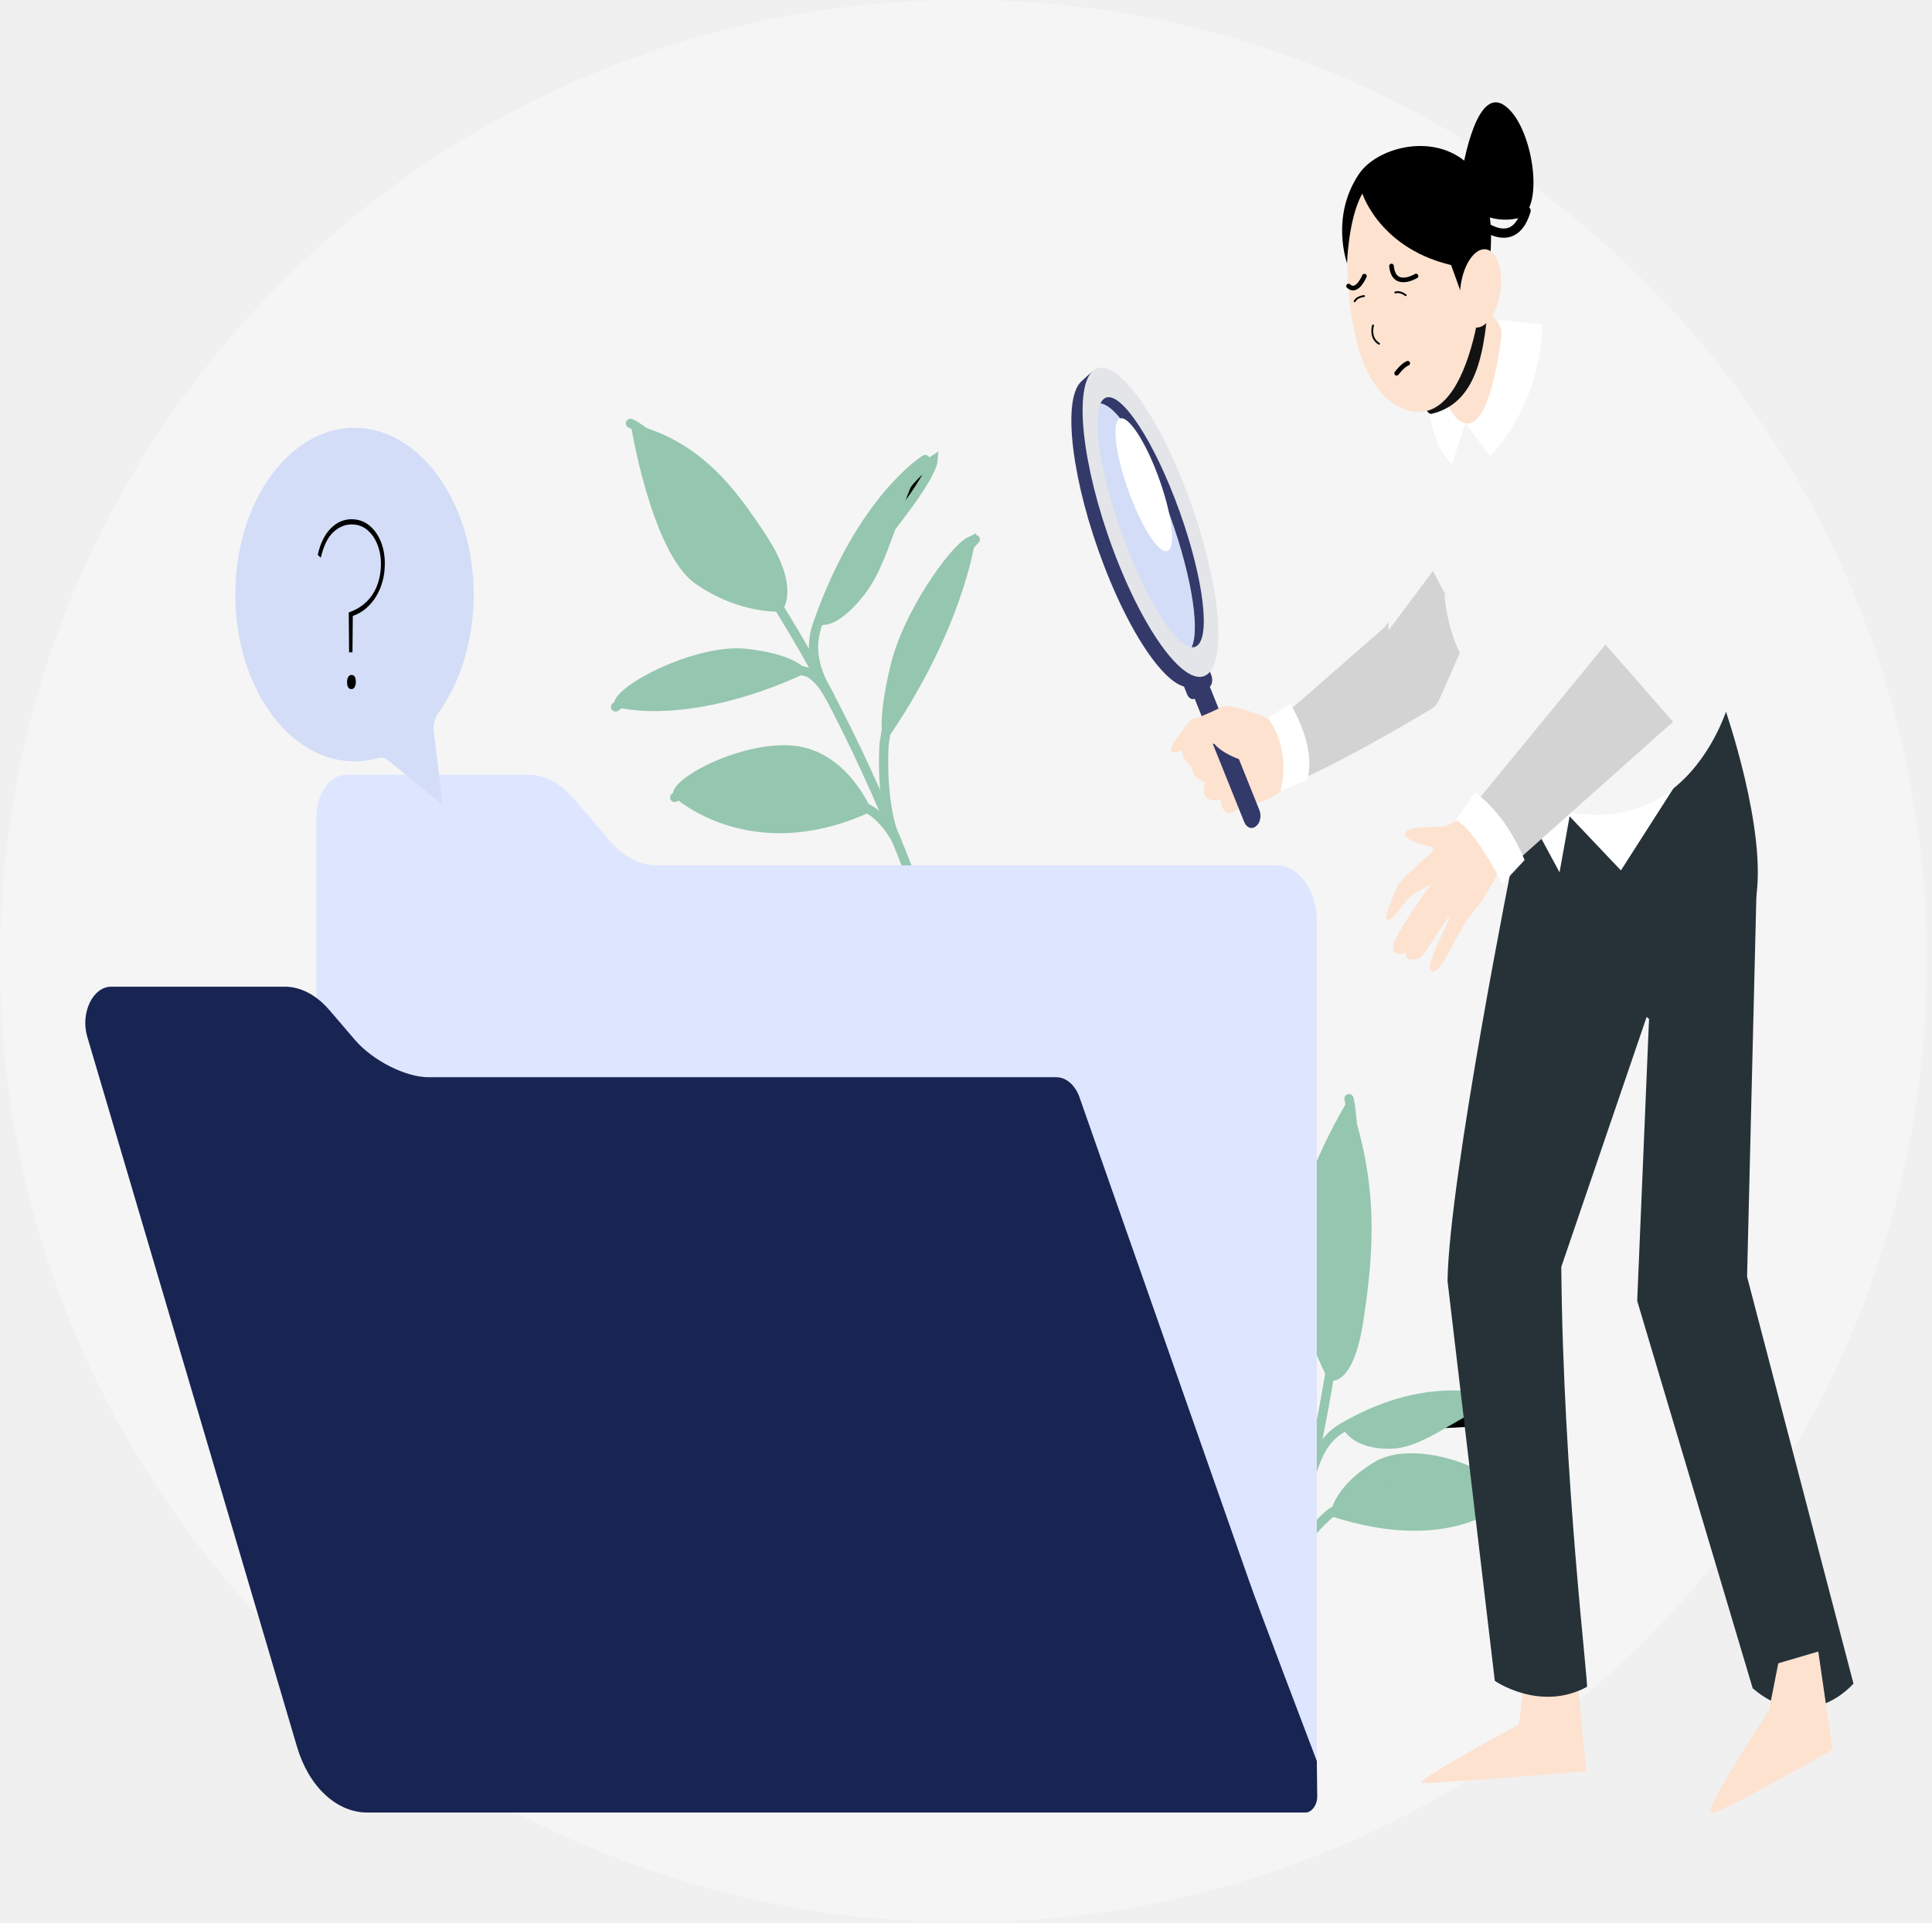
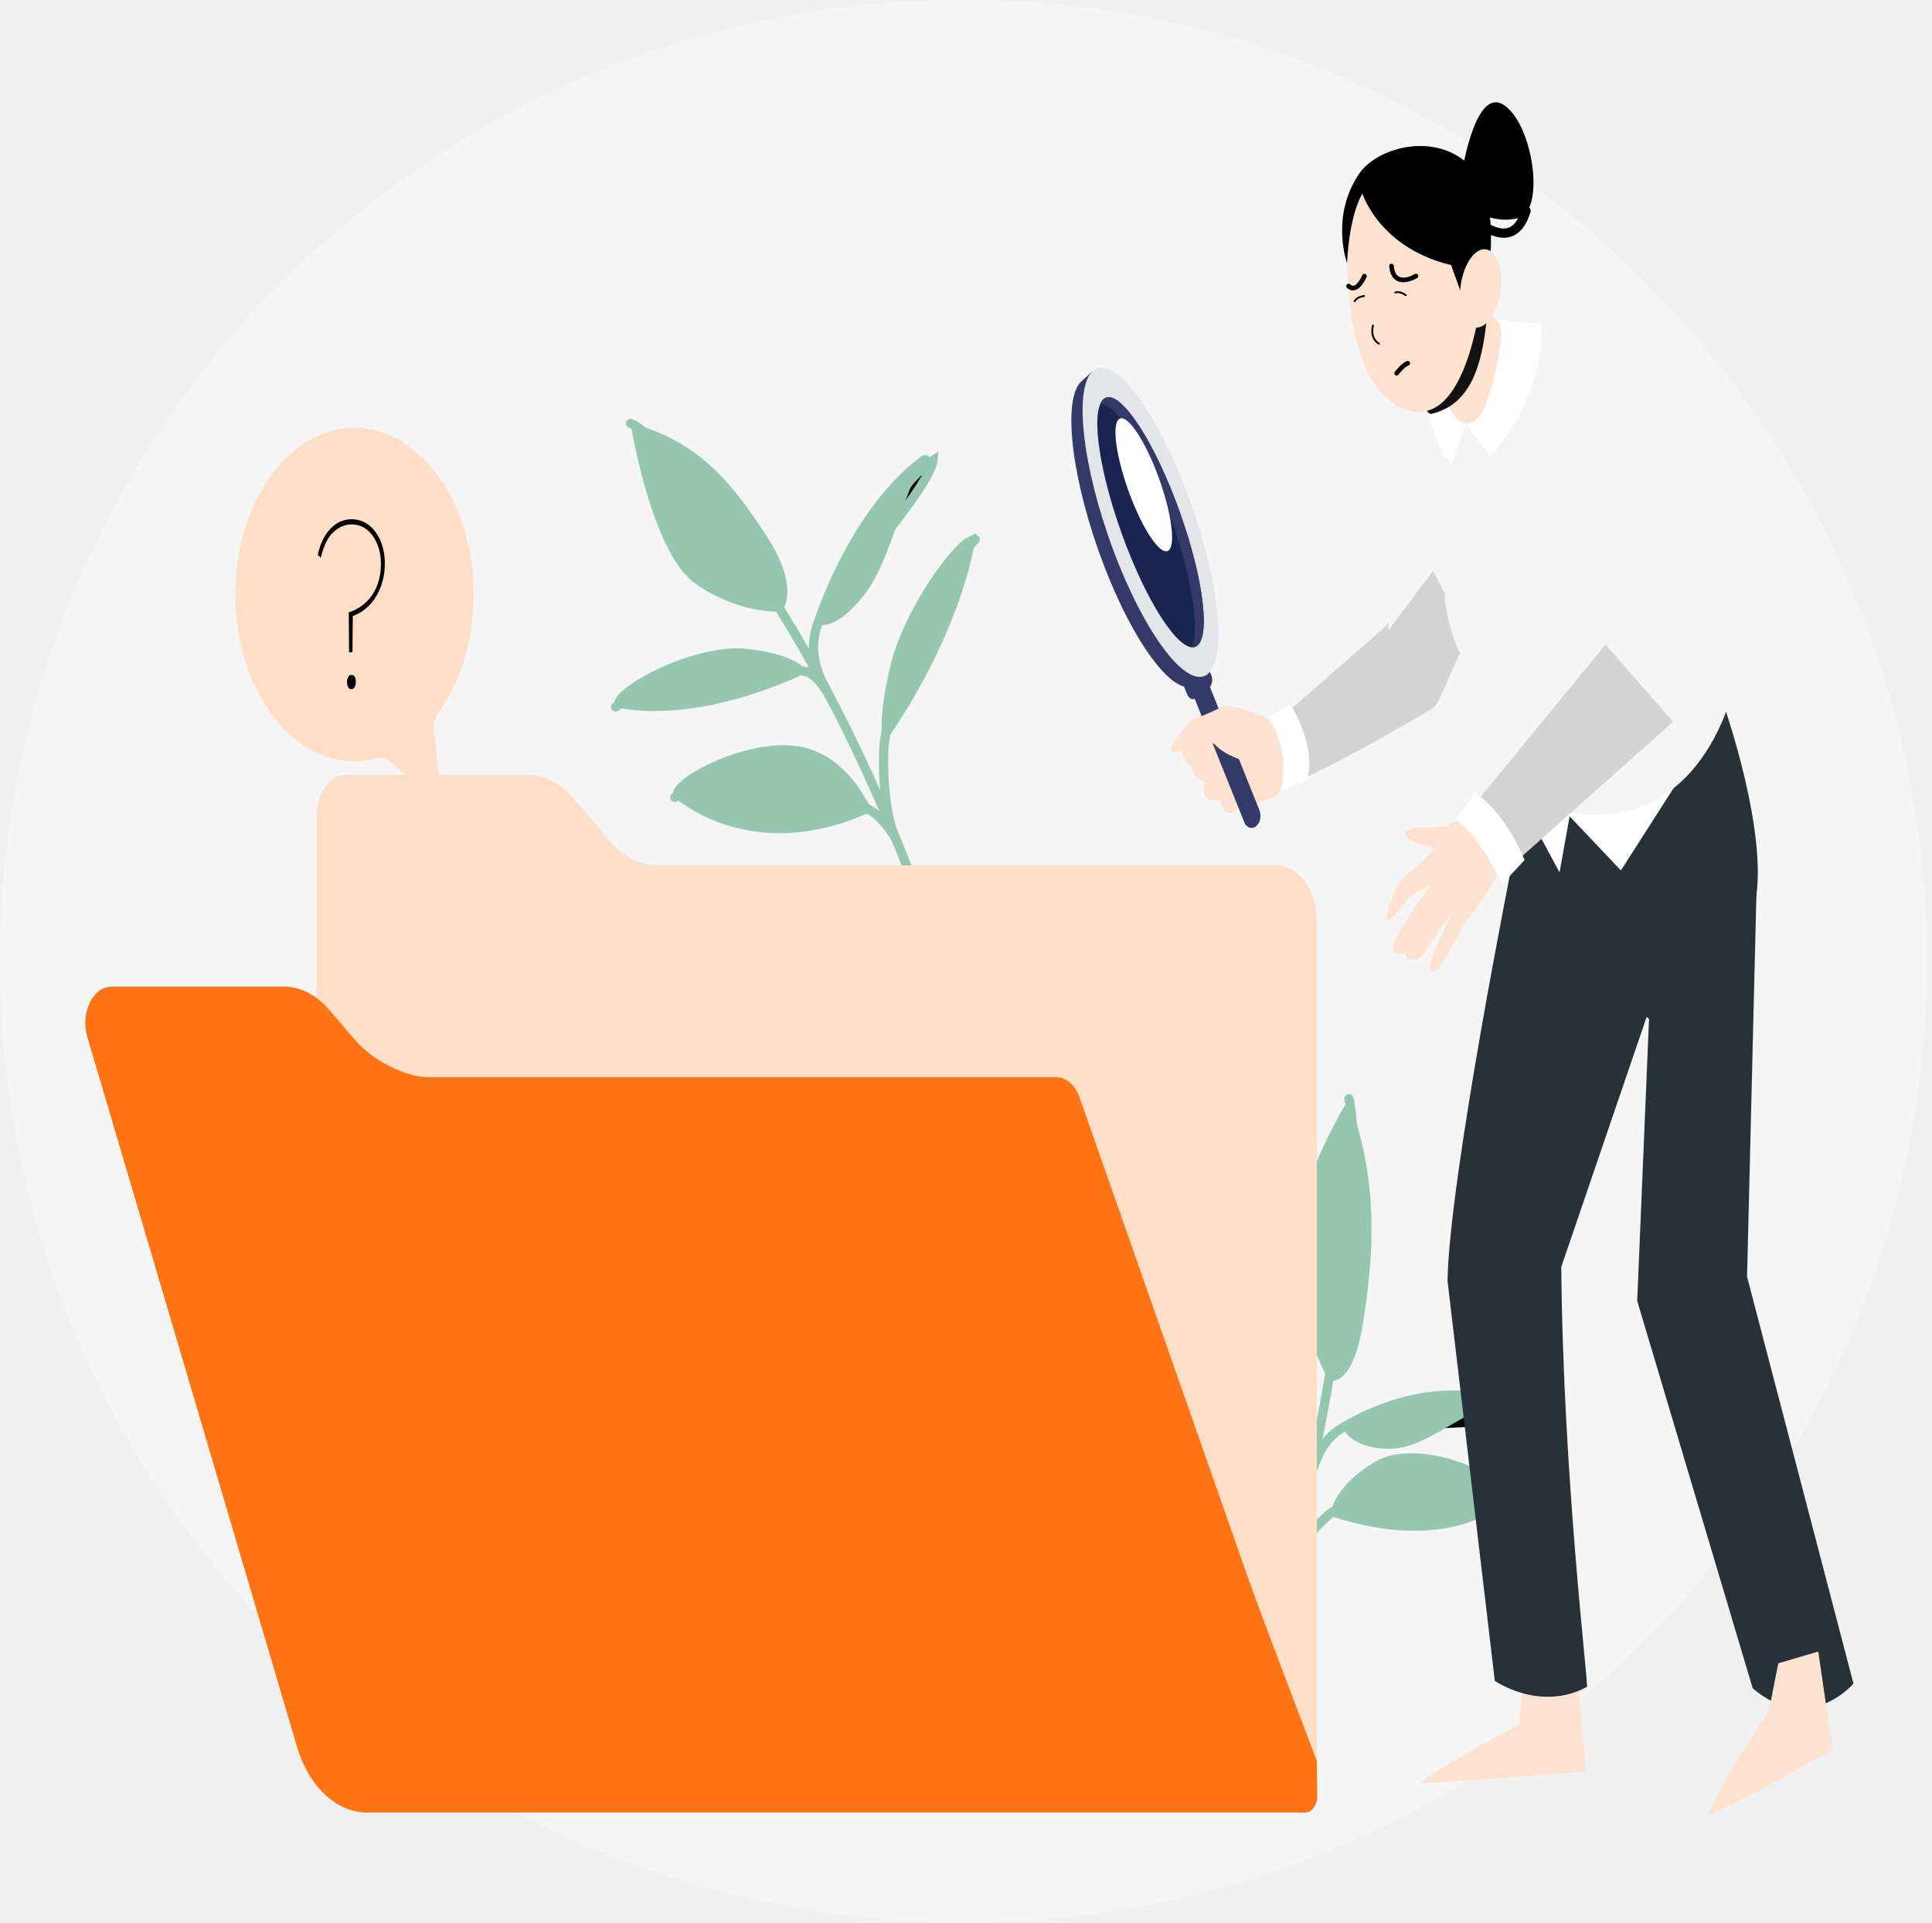
<svg xmlns="http://www.w3.org/2000/svg" width="209" height="208" viewBox="0 0 209 208" fill="none">
  <path d="M104.212 208C161.766 208 208.424 161.438 208.424 104C208.424 46.562 161.766 0 104.212 0C46.657 0 0 46.562 0 104C0 161.438 46.657 208 104.212 208Z" fill="#F5F5F5" />
  <path d="M96.832 72.059L96.832 72.059C97.64 68.707 99.767 64.789 101.766 61.992C102.767 60.592 103.712 59.508 104.415 58.923C104.663 58.717 104.847 58.602 104.971 58.544C104.962 58.597 104.952 58.658 104.94 58.728C104.892 59.009 104.814 59.426 104.692 59.968C104.449 61.051 104.035 62.629 103.351 64.596C102.056 68.322 99.793 73.442 95.897 79.225C95.887 79.091 95.879 78.941 95.875 78.774C95.844 77.557 96.01 75.469 96.832 72.059Z" fill="#95C6AF" stroke="#95C6AF" />
  <path d="M105.501 58.373C105.501 58.373 97.704 66.182 95.647 80.476C95.647 80.476 95.248 85.378 96.448 89.626" stroke="#95C6AF" stroke-miterlimit="10" stroke-linecap="round" />
  <path d="M82.547 58.336L82.547 58.336C84.39 61.173 84.735 63.097 84.667 64.266C84.633 64.851 84.494 65.26 84.374 65.512C84.341 65.583 84.308 65.642 84.28 65.689C84.16 65.691 83.995 65.69 83.79 65.682C83.319 65.663 82.636 65.605 81.805 65.445C80.143 65.124 77.891 64.398 75.547 62.773C74.447 62.01 73.45 60.598 72.575 58.836C71.705 57.087 70.984 55.05 70.408 53.102C69.832 51.156 69.406 49.312 69.123 47.954C69 47.365 68.905 46.867 68.836 46.494C75.548 48.395 79.108 53.038 82.547 58.336Z" fill="#95C6AF" stroke="#95C6AF" />
  <path d="M86.004 72.139C86.261 72.292 86.452 72.434 86.592 72.555C80.383 75.37 75.451 76.243 72.058 76.409C70.307 76.495 68.963 76.393 68.064 76.272C67.615 76.211 67.276 76.145 67.052 76.096C67.008 76.086 66.968 76.077 66.933 76.068C66.939 76.041 66.95 76.003 66.973 75.953C67.064 75.751 67.285 75.471 67.665 75.131C68.415 74.46 69.638 73.687 71.114 72.97C74.08 71.529 77.895 70.398 80.68 70.701L80.68 70.701C83.558 71.015 85.149 71.633 86.004 72.139ZM66.732 76.016C66.732 76.016 66.732 76.016 66.732 76.016L66.732 76.016Z" fill="#95C6AF" stroke="#95C6AF" />
  <path d="M66.587 76.495C66.587 76.495 75.847 69.632 87.395 72.736C87.395 72.736 88.583 73.153 89.793 75.415" stroke="#95C6AF" stroke-miterlimit="10" stroke-linecap="round" />
  <path d="M93.404 87C93.514 87.205 93.604 87.385 93.675 87.532C87.456 90.311 82.405 89.927 78.897 88.848C77.096 88.294 75.695 87.555 74.746 86.956C74.272 86.656 73.912 86.393 73.672 86.206C73.552 86.112 73.463 86.038 73.404 85.988C73.375 85.963 73.354 85.945 73.34 85.932L73.335 85.928C73.313 85.903 73.31 85.888 73.308 85.877C73.305 85.861 73.304 85.818 73.333 85.739C73.395 85.569 73.565 85.325 73.886 85.021C74.519 84.424 75.585 83.742 76.911 83.113C79.567 81.853 83.089 80.889 85.885 81.193C88.626 81.492 90.617 83.154 91.941 84.792C92.6 85.608 93.085 86.406 93.404 87Z" fill="#95C6AF" stroke="#95C6AF" />
  <path d="M72.984 86.285C72.984 86.285 81.886 80.47 94.334 87.781C94.334 87.781 95.797 88.694 97.007 90.956" stroke="#95C6AF" stroke-miterlimit="10" stroke-linecap="round" />
  <path d="M97.035 56.213L97.035 56.213C95.743 57.886 94.782 59.182 94.068 60.187C94.287 59.543 94.544 58.849 94.841 58.13C96.11 55.059 98.08 51.646 100.933 49.816C100.931 49.842 100.928 49.871 100.922 49.905C100.87 50.242 100.655 50.848 100.056 51.877C99.463 52.896 98.514 54.296 97.035 56.213Z" fill="black" stroke="#95C6AF" />
  <path d="M97.031 53.078C97.534 52.528 98.008 52.059 98.444 51.66C97.909 52.791 97.416 54.151 96.921 55.557C96.846 55.769 96.771 55.982 96.696 56.196C96.227 57.533 95.749 58.898 95.219 60.175C94.603 61.658 93.931 62.989 93.151 63.991C91.543 66.056 90.343 66.783 89.608 67.022C89.413 67.086 89.249 67.115 89.116 67.127C91.68 60.008 94.675 55.654 97.031 53.078Z" fill="#95C6AF" stroke="#95C6AF" />
  <path d="M100.381 99.84C96.677 89.395 91.535 77.528 84.543 66.18C84.543 66.18 82.825 63.031 76.857 54.866C70.889 46.702 68.209 45.812 68.209 45.812" stroke="#95C6AF" stroke-miterlimit="10" stroke-linecap="round" />
  <path d="M100.086 49.724C100.086 49.724 93.192 53.935 88.442 67.534C87.291 70.828 88.668 73.435 89.793 75.414" stroke="#95C6AF" stroke-miterlimit="10" stroke-linecap="round" />
  <path d="M162.947 162.454C162.947 162.454 157.185 168.407 143.909 164.038C143.909 164.038 143.944 161.057 148.709 158.19C153.474 155.322 163.7 159.694 162.947 162.454Z" fill="#95C6AF" />
  <path d="M162.535 161.912C162.535 161.912 153.442 157.657 143.969 163.716C143.969 163.716 140.9 166.142 139.148 169.995" stroke="#95C6AF" stroke-miterlimit="10" stroke-linecap="round" />
  <path d="M143.736 149.359C143.736 149.359 146.362 150.476 147.505 142.809C148.59 135.525 149.223 128.337 145.927 118.89C145.927 118.89 139.125 129.655 140.021 137.082C140.917 144.509 143.736 149.359 143.736 149.359Z" fill="#95C6AF" />
  <path d="M163.264 152.234C163.264 152.234 165.29 154.174 157.19 154.484C149.542 154.778 150.052 155.479 150.052 155.479C150.052 155.479 156.777 149.254 163.264 152.234Z" fill="black" />
  <path d="M158.35 151.433C159.199 151.499 159.942 151.627 160.57 151.777C160.561 151.78 160.552 151.783 160.544 151.786C159.519 152.143 158.404 152.768 157.284 153.419C157.128 153.51 156.971 153.602 156.813 153.694C155.831 154.268 154.839 154.848 153.85 155.315C152.701 155.857 151.604 156.223 150.591 156.256C148.46 156.326 147.235 155.783 146.554 155.274C146.263 155.056 146.063 154.838 145.931 154.665C151.16 151.705 155.409 151.201 158.35 151.433Z" fill="#95C6AF" stroke="#95C6AF" />
  <path d="M133.568 187.069C137.435 176.74 141.278 163.946 143.736 149.359C143.736 149.359 144.549 145.564 145.767 134.007C146.986 122.45 145.927 118.89 145.927 118.89" stroke="#95C6AF" stroke-miterlimit="10" stroke-linecap="round" />
  <path d="M162.385 151.821C162.385 151.821 155.217 148.632 145.244 154.483C142.828 155.9 142.142 158.138 141.121 162.287" stroke="#95C6AF" stroke-miterlimit="10" stroke-linecap="round" />
-   <path d="M71.129 93.636C69.264 93.636 67.459 92.72 66.027 91.047L62.054 86.407C60.625 84.737 58.926 83.842 57.187 83.842H37.471C35.682 83.842 34.232 85.872 34.232 88.377V93.636V188.303C34.232 192.625 36.735 196.129 39.822 196.129H138.103C140.504 196.129 142.45 193.404 142.45 190.042V99.723C142.45 96.362 140.504 93.637 138.103 93.637H71.129V93.636Z" fill="#DEE5FF" />
-   <path d="M142.45 190.551C142.45 190.551 135.762 172.987 135.093 170.969L116.813 118.832C116.354 117.447 115.361 116.561 114.27 116.561H46.341C43.872 116.561 40.3 114.748 38.404 112.533L35.663 109.331C34.233 107.661 32.535 106.766 30.796 106.766H12.033C10.036 106.766 8.679 109.607 9.442 112.19L32.13 189.013C33.402 193.319 36.403 196.128 39.731 196.128H141.223C141.885 196.128 142.496 195.334 142.495 194.408L142.45 190.551Z" fill="#182452" />
+   <path d="M71.129 93.636C69.264 93.636 67.459 92.72 66.027 91.047L62.054 86.407C60.625 84.737 58.926 83.842 57.187 83.842H37.471C35.682 83.842 34.232 85.872 34.232 88.377V93.636V188.303C34.232 192.625 36.735 196.129 39.822 196.129H138.103C140.504 196.129 142.45 193.404 142.45 190.042V99.723C142.45 96.362 140.504 93.637 138.103 93.637H71.129V93.636Z" fill="#FFDEC8" />
+   <path d="M142.45 190.551C142.45 190.551 135.762 172.987 135.093 170.969L116.813 118.832C116.354 117.447 115.361 116.561 114.27 116.561H46.341C43.872 116.561 40.3 114.748 38.404 112.533L35.663 109.331C34.233 107.661 32.535 106.766 30.796 106.766H12.033C10.036 106.766 8.679 109.607 9.442 112.19L32.13 189.013C33.402 193.319 36.403 196.128 39.731 196.128H141.223C141.885 196.128 142.496 195.334 142.495 194.408L142.45 190.551Z" fill="#FF7312" />
  <path d="M162.45 93.685C162.882 91.074 160.898 87.82 159.019 88.333C157.49 88.75 156.728 89.264 156.483 89.377C156.003 89.599 152.418 89.272 152.007 90.108C151.71 90.714 153.58 91.413 154.776 91.58C155.023 91.614 155.095 92.065 154.885 92.247C153.709 93.267 151.369 95.341 151.17 95.854C150.903 96.54 149.688 99.211 150.03 99.507C150.373 99.804 151.408 98.47 152.081 97.523C152.755 96.576 154.722 95.771 154.722 95.771C154.722 95.771 151.302 100.577 150.851 101.909C150.179 103.893 152.127 103.023 152.127 103.023C151.822 104.145 153.42 103.899 153.798 103.476C154.544 102.64 156.849 98.745 156.856 99.141C156.863 99.538 154.474 103.783 154.716 104.774C154.958 105.765 155.924 104.521 156.483 103.476C157.042 102.43 158.684 99.507 158.684 99.507C158.684 99.507 160.548 97.601 162.105 94.309C162.118 94.283 162.445 93.716 162.45 93.685Z" fill="#FDE2D0" />
  <path d="M137.919 78.242L149.657 67.988C149.73 67.922 149.799 67.848 149.865 67.768L153.736 62.192C154.579 61.158 155.878 61.398 156.5 62.704L158.397 66.688C158.799 67.532 158.813 68.626 158.433 69.489L155.708 75.678C155.508 76.133 155.214 76.489 154.863 76.7C152.671 78.014 144.296 82.966 139.301 84.942C138.061 85.433 136.855 84.019 136.963 82.221L137.086 80.195C137.134 79.399 137.441 78.678 137.919 78.242Z" fill="#D3D3D3" />
  <path d="M164.954 180.691L164.333 186.595C164.333 186.595 152.701 192.85 153.78 192.941C154.859 193.031 171.575 191.67 171.575 191.67L170.591 180.952L164.954 180.691Z" fill="#FDE2D0" />
  <path d="M168.194 85.15C168.194 85.15 169.121 97.64 169.816 98.289C170.511 98.938 171.438 99.262 171.438 99.262L169.932 84.988L168.194 85.15Z" stroke="#424242" stroke-miterlimit="10" />
  <path d="M186.562 76.565C186.562 76.565 191.277 90.006 189.908 97.495L163.773 92.462L164.319 78.498L186.562 76.565Z" fill="#263238" />
  <path d="M163.773 92.461C163.773 92.461 156.771 127.361 156.59 138.596L161.706 181.879C161.706 181.879 166.586 185.277 171.669 182.531C171.878 182.419 169.092 160.082 168.897 137.084L183.509 94.281L163.773 92.461Z" fill="#263238" />
  <path d="M190.024 96.03L188.994 138.145L200.504 182.174C200.504 182.174 195.688 187.87 189.604 182.686L177.109 140.762L178.39 110.257L172.945 105.641L172.134 92.429L190.024 96.03Z" fill="#263238" />
  <path d="M169.798 88.333L175.347 94.185L183.3 81.753L163.98 85.618L168.708 94.394L169.798 88.333Z" fill="white" />
  <path d="M192.371 179.979L191.367 185.073C191.367 185.073 184.029 196.216 185.11 196.216C186.192 196.216 198.242 189.318 198.242 189.318L196.697 178.706L192.371 179.979Z" fill="#FDE2D0" />
  <path d="M139.068 84.401C139.068 84.401 139.223 85.493 137.495 86.328C135.767 87.162 134.75 86.897 134.75 86.897C134.75 86.897 130.874 80.496 130.702 80.27C130.53 80.044 130.823 77.583 131.97 76.597C132.666 75.999 135.366 76.975 137.381 77.833C138.785 78.432 139.651 80.401 139.415 82.429C139.323 83.226 139.207 83.965 139.068 84.401Z" fill="#FDE2D0" />
  <path d="M135.888 82.702C135.888 82.702 132.719 82.058 131.38 80.512C131.38 80.512 129.379 79.948 128.953 80.301C128.528 80.654 128.179 81.156 127.259 81.374C126.339 81.591 126.616 80.733 127.583 79.516C127.859 79.169 128.598 77.918 129.239 77.749C130.102 77.522 131.969 76.597 131.969 76.597L135.716 82.868" fill="#FDE2D0" />
  <path d="M134.75 86.897C134.75 86.897 133.465 88.026 133.014 87.995C132.562 87.965 132.135 87.587 132.024 86.547C132.024 86.547 129.631 87.162 130.389 84.627C130.389 84.627 128.944 84.299 128.905 82.978C128.905 82.978 127.621 82.082 127.902 80.647C128.183 79.211 132.211 79.341 132.211 79.341L136.486 82.379L134.75 86.897Z" fill="#FDE2D0" />
  <path d="M135.891 89.387L135.835 89.431C135.397 89.776 134.843 89.558 134.596 88.945L126.143 67.903L127.785 66.61L136.238 87.653C136.484 88.266 136.329 89.042 135.891 89.387Z" fill="#333969" />
  <path d="M130.322 71.285L131.032 73.051C131.224 73.53 131.137 74.11 130.837 74.345L129.304 75.552C129.004 75.789 128.606 75.591 128.413 75.113L127.673 73.27" fill="#333969" />
  <path d="M127.042 54.003C124.11 46.388 120.435 41.146 118.099 40.901L118.176 40.177L116.955 41.291C114.858 43.291 115.972 52.226 119.446 61.246C122.919 70.267 127.435 75.958 129.533 73.958L130.681 72.887L130.35 72.268C131.157 68.773 129.897 61.419 127.042 54.003Z" fill="#333969" />
  <path d="M130.59 72.98C132.827 71.348 131.897 62.652 128.512 53.558C125.127 44.463 120.569 38.414 118.332 40.046C116.095 41.678 117.026 50.373 120.411 59.468C123.796 68.562 128.353 74.612 130.59 72.98Z" fill="#E3E5E8" />
-   <path d="M127.104 53.994C129.931 61.336 131.04 68.413 129.583 69.803C128.125 71.193 124.652 66.368 121.825 59.026C118.999 51.685 117.889 44.607 119.347 43.218C120.804 41.828 124.277 46.652 127.104 53.994Z" fill="#D3DDF7" />
+   <path d="M127.104 53.994C129.931 61.336 131.04 68.413 129.583 69.803C128.125 71.193 124.652 66.368 121.825 59.026C118.999 51.685 117.889 44.607 119.347 43.218C120.804 41.828 124.277 46.652 127.104 53.994Z" fill="#182452" />
  <path d="M135.888 82.702C135.888 82.702 132.719 82.058 131.38 80.512C131.38 80.512 129.379 79.948 128.953 80.301C128.528 80.654 128.179 81.156 127.259 81.374C126.339 81.591 126.616 80.733 127.583 79.516C127.859 79.169 128.598 77.918 129.239 77.749C130.102 77.522 131.969 76.597 131.969 76.597L135.716 82.868" fill="#FDE2D0" />
  <path d="M127.104 53.994C124.277 46.652 120.804 41.828 119.347 43.218C119.231 43.327 119.134 43.476 119.051 43.654C120.736 43.798 123.683 48.277 126.142 54.663C128.745 61.425 129.89 67.959 128.916 70.035C129.168 70.057 129.393 69.983 129.582 69.803C131.04 68.413 129.93 61.335 127.104 53.994Z" fill="#333969" />
  <path d="M125.136 51.117C126.64 55.022 127.23 58.787 126.454 59.526C125.679 60.266 123.832 57.699 122.328 53.794C120.824 49.889 120.234 46.123 121.01 45.384C121.785 44.645 123.632 47.211 125.136 51.117Z" fill="white" />
  <path d="M181.361 63.686L179.029 52.037C178.173 47.761 176.672 43.804 174.69 40.337C171.178 34.196 161.954 34.755 161.954 34.755L154.857 41.904C154.835 41.921 154.813 41.938 154.791 41.955C150.613 45.183 149.845 50.162 149.955 57.837L150.214 68.201L155.018 61.778L156.231 64.106C156.225 64.039 156.22 63.976 156.216 63.916L156.791 65.181L156.231 64.106C156.401 66.244 157.197 71.69 160.9 74.234L163.01 78.882L162.45 85.305C182.249 95.384 187.179 75.592 187.179 75.592L181.361 63.686Z" fill="#F5F5F5" />
  <path d="M173.677 69.743L158.609 88.124C158.609 88.124 161.592 93.972 162.935 94.181L180.988 78.098" fill="#D3D3D3" />
  <path d="M137.162 77.706L139.549 76.14C139.549 76.14 142.459 80.578 141.414 84.39L138.505 85.591C138.505 85.591 139.847 81.414 137.162 77.706Z" fill="white" />
  <path d="M159.56 85.774C159.56 85.774 162.693 87.654 164.931 93.058L162.525 95.643C162.525 95.643 159.559 89.691 157.489 88.75L159.56 85.774Z" fill="white" />
  <path d="M156.93 34.078L166.814 35.096C166.814 35.096 167.189 42.708 161.22 49.42L158.54 45.774L157.079 50.213C157.079 50.213 154.811 48.427 154.505 43.3L154.987 37.075L156.93 34.078Z" fill="white" />
  <path d="M161.954 34.755C162.315 35.185 162.486 35.847 162.402 36.5C162.085 38.978 161.125 44.974 159.201 45.727C156.768 46.68 155.251 39.953 155.251 39.953L156.464 28.204L161.954 34.755Z" fill="#FDE2D0" />
  <path d="M153.998 37.836L153.966 39.542C153.941 39.56 153.485 44.598 154.814 44.792C160.37 43.513 160.719 36.803 161.194 30.145C161.194 30.145 153.459 36.506 153.998 37.836Z" fill="#121212" />
  <path d="M145.811 24.943C145.811 24.943 144.576 41.418 151.887 44.252C159.198 47.088 160.949 30.397 160.697 24.624C160.445 18.852 158.607 16.705 153.483 16.447C145.903 16.064 145.811 24.943 145.811 24.943Z" fill="#FDE2D0" />
  <path d="M153.182 29.868C153.182 29.868 150.767 31.34 150.53 28.784" stroke="black" stroke-width="0.5" stroke-miterlimit="10" stroke-linecap="round" />
  <path d="M147.599 29.875C147.599 29.875 146.801 31.814 145.883 30.953" stroke="black" stroke-width="0.5" stroke-miterlimit="10" stroke-linecap="round" />
  <path d="M150.941 31.652C150.941 31.652 151.397 31.446 152.067 31.941" stroke="black" stroke-width="0.2" stroke-miterlimit="10" stroke-linecap="round" />
  <path d="M146.542 32.601C146.542 32.601 146.73 32.137 147.556 32.034" stroke="black" stroke-width="0.2" stroke-miterlimit="10" stroke-linecap="round" />
  <path d="M151.086 40.388C151.086 40.388 151.745 39.506 152.288 39.305" stroke="black" stroke-width="0.5" stroke-miterlimit="10" stroke-linecap="round" />
  <path d="M148.532 35.218C148.532 35.218 148.112 36.554 149.181 37.195" stroke="black" stroke-width="0.2" stroke-miterlimit="10" stroke-linecap="round" />
  <path d="M145.725 28.485C145.725 28.485 145.849 23.661 147.376 20.936C147.376 20.936 149.475 27.615 158.521 28.978L161.155 28.203C161.155 28.203 162.233 20.468 158.454 17.423C154.676 14.377 148.893 16.06 147.032 18.799C143.878 23.441 145.725 28.485 145.725 28.485Z" fill="black" />
  <path d="M156.766 28.096L158.33 32.425L159.437 27.562L156.766 28.096Z" fill="black" />
  <path d="M162.235 31.975C161.785 34.277 160.491 35.799 159.346 35.374C158.201 34.95 157.637 32.739 158.088 30.436C158.539 28.134 159.833 26.612 160.978 27.037C162.123 27.462 162.686 29.672 162.235 31.975Z" fill="#FDE2D0" />
  <path d="M158.025 19.439C158.025 19.439 159.399 9.393 162.606 11.317C165.812 13.241 167.262 22.859 164.209 23.607C161.155 24.355 158.788 22.325 158.788 22.325L158.025 19.439Z" fill="black" />
  <path d="M158.063 22.325C158.063 22.325 163.369 28.523 165.086 22.806" stroke="black" stroke-miterlimit="10" stroke-linecap="round" />
-   <path d="M38.711 46.296C45.347 46.55 50.838 53.991 51.22 63.27C51.445 68.726 49.934 73.69 47.393 77.193C47.017 77.71 46.843 78.448 46.93 79.176L47.885 87.084L42.012 82.293C41.677 82.02 41.283 81.92 40.904 82.027C39.468 82.432 37.947 82.507 36.379 82.175C30.577 80.944 26.051 74.22 25.516 66.039C24.803 55.135 31.023 46.003 38.711 46.296Z" fill="#D3DDF7" />
+   <path d="M38.711 46.296C45.347 46.55 50.838 53.991 51.22 63.27C51.445 68.726 49.934 73.69 47.393 77.193C47.017 77.71 46.843 78.448 46.93 79.176L47.885 87.084L42.012 82.293C41.677 82.02 41.283 81.92 40.904 82.027C39.468 82.432 37.947 82.507 36.379 82.175C30.577 80.944 26.051 74.22 25.516 66.039C24.803 55.135 31.023 46.003 38.711 46.296Z" fill="#FFDEC8" />
  <path d="M37.763 70.583L37.727 66.269C38.177 66.115 38.587 65.916 38.958 65.669C39.328 65.422 39.654 65.137 39.933 64.813C40.213 64.49 40.447 64.128 40.636 63.728C40.824 63.328 40.967 62.898 41.064 62.439C41.161 61.98 41.21 61.495 41.21 60.984C41.21 60.252 41.082 59.563 40.827 58.916C40.572 58.269 40.207 57.746 39.733 57.346C39.259 56.946 38.694 56.746 38.037 56.746C37.332 56.746 36.678 57.018 36.077 57.563C35.475 58.108 35.016 59.035 34.7 60.345L34.372 60.039C34.651 58.797 35.12 57.843 35.776 57.18C36.433 56.515 37.18 56.184 38.019 56.184C38.736 56.184 39.365 56.397 39.907 56.822C40.447 57.248 40.87 57.822 41.174 58.545C41.477 59.269 41.63 60.081 41.63 60.984C41.63 61.665 41.548 62.303 41.384 62.898C41.22 63.494 40.988 64.039 40.691 64.532C40.393 65.026 40.031 65.456 39.605 65.822C39.18 66.188 38.7 66.465 38.165 66.651L38.129 70.583H37.763ZM37.544 73.8C37.544 73.579 37.587 73.396 37.672 73.251C37.757 73.107 37.873 73.034 38.019 73.034C38.189 73.034 38.31 73.103 38.383 73.239C38.456 73.375 38.493 73.562 38.493 73.8C38.493 74.004 38.453 74.183 38.374 74.336C38.295 74.49 38.176 74.566 38.018 74.566C37.86 74.566 37.742 74.497 37.662 74.362C37.584 74.226 37.544 74.039 37.544 73.8Z" fill="black" />
</svg>
